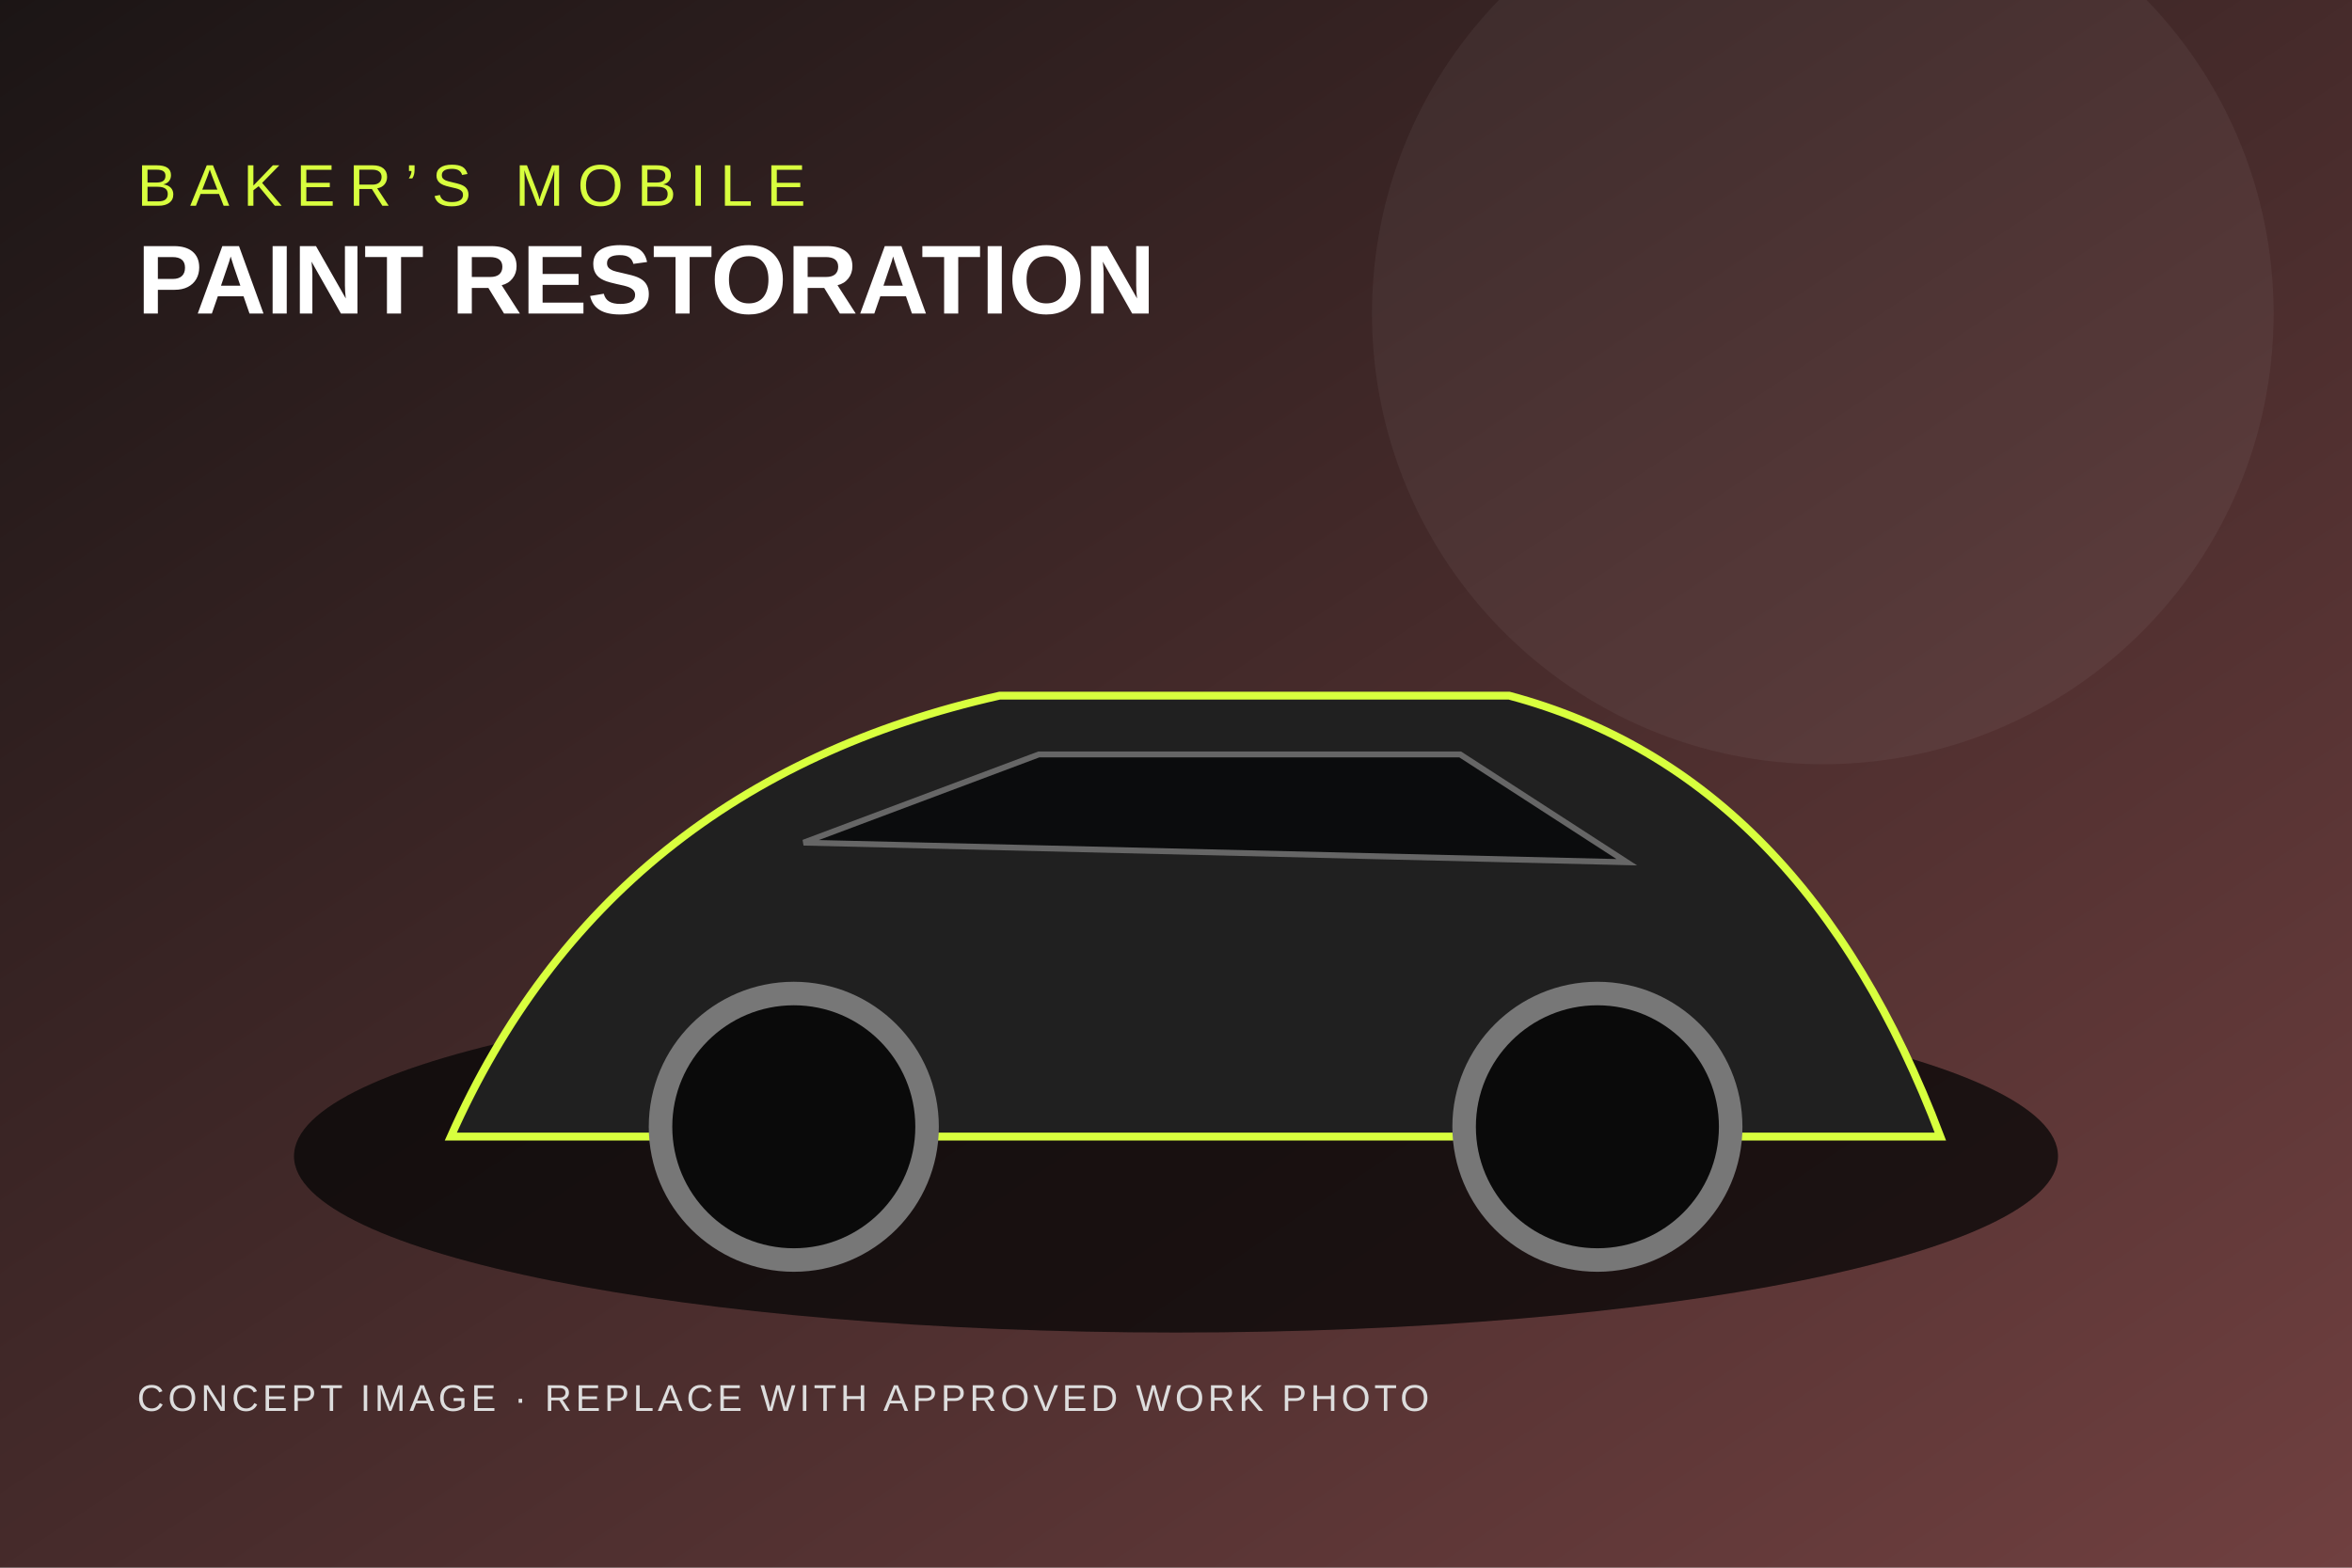
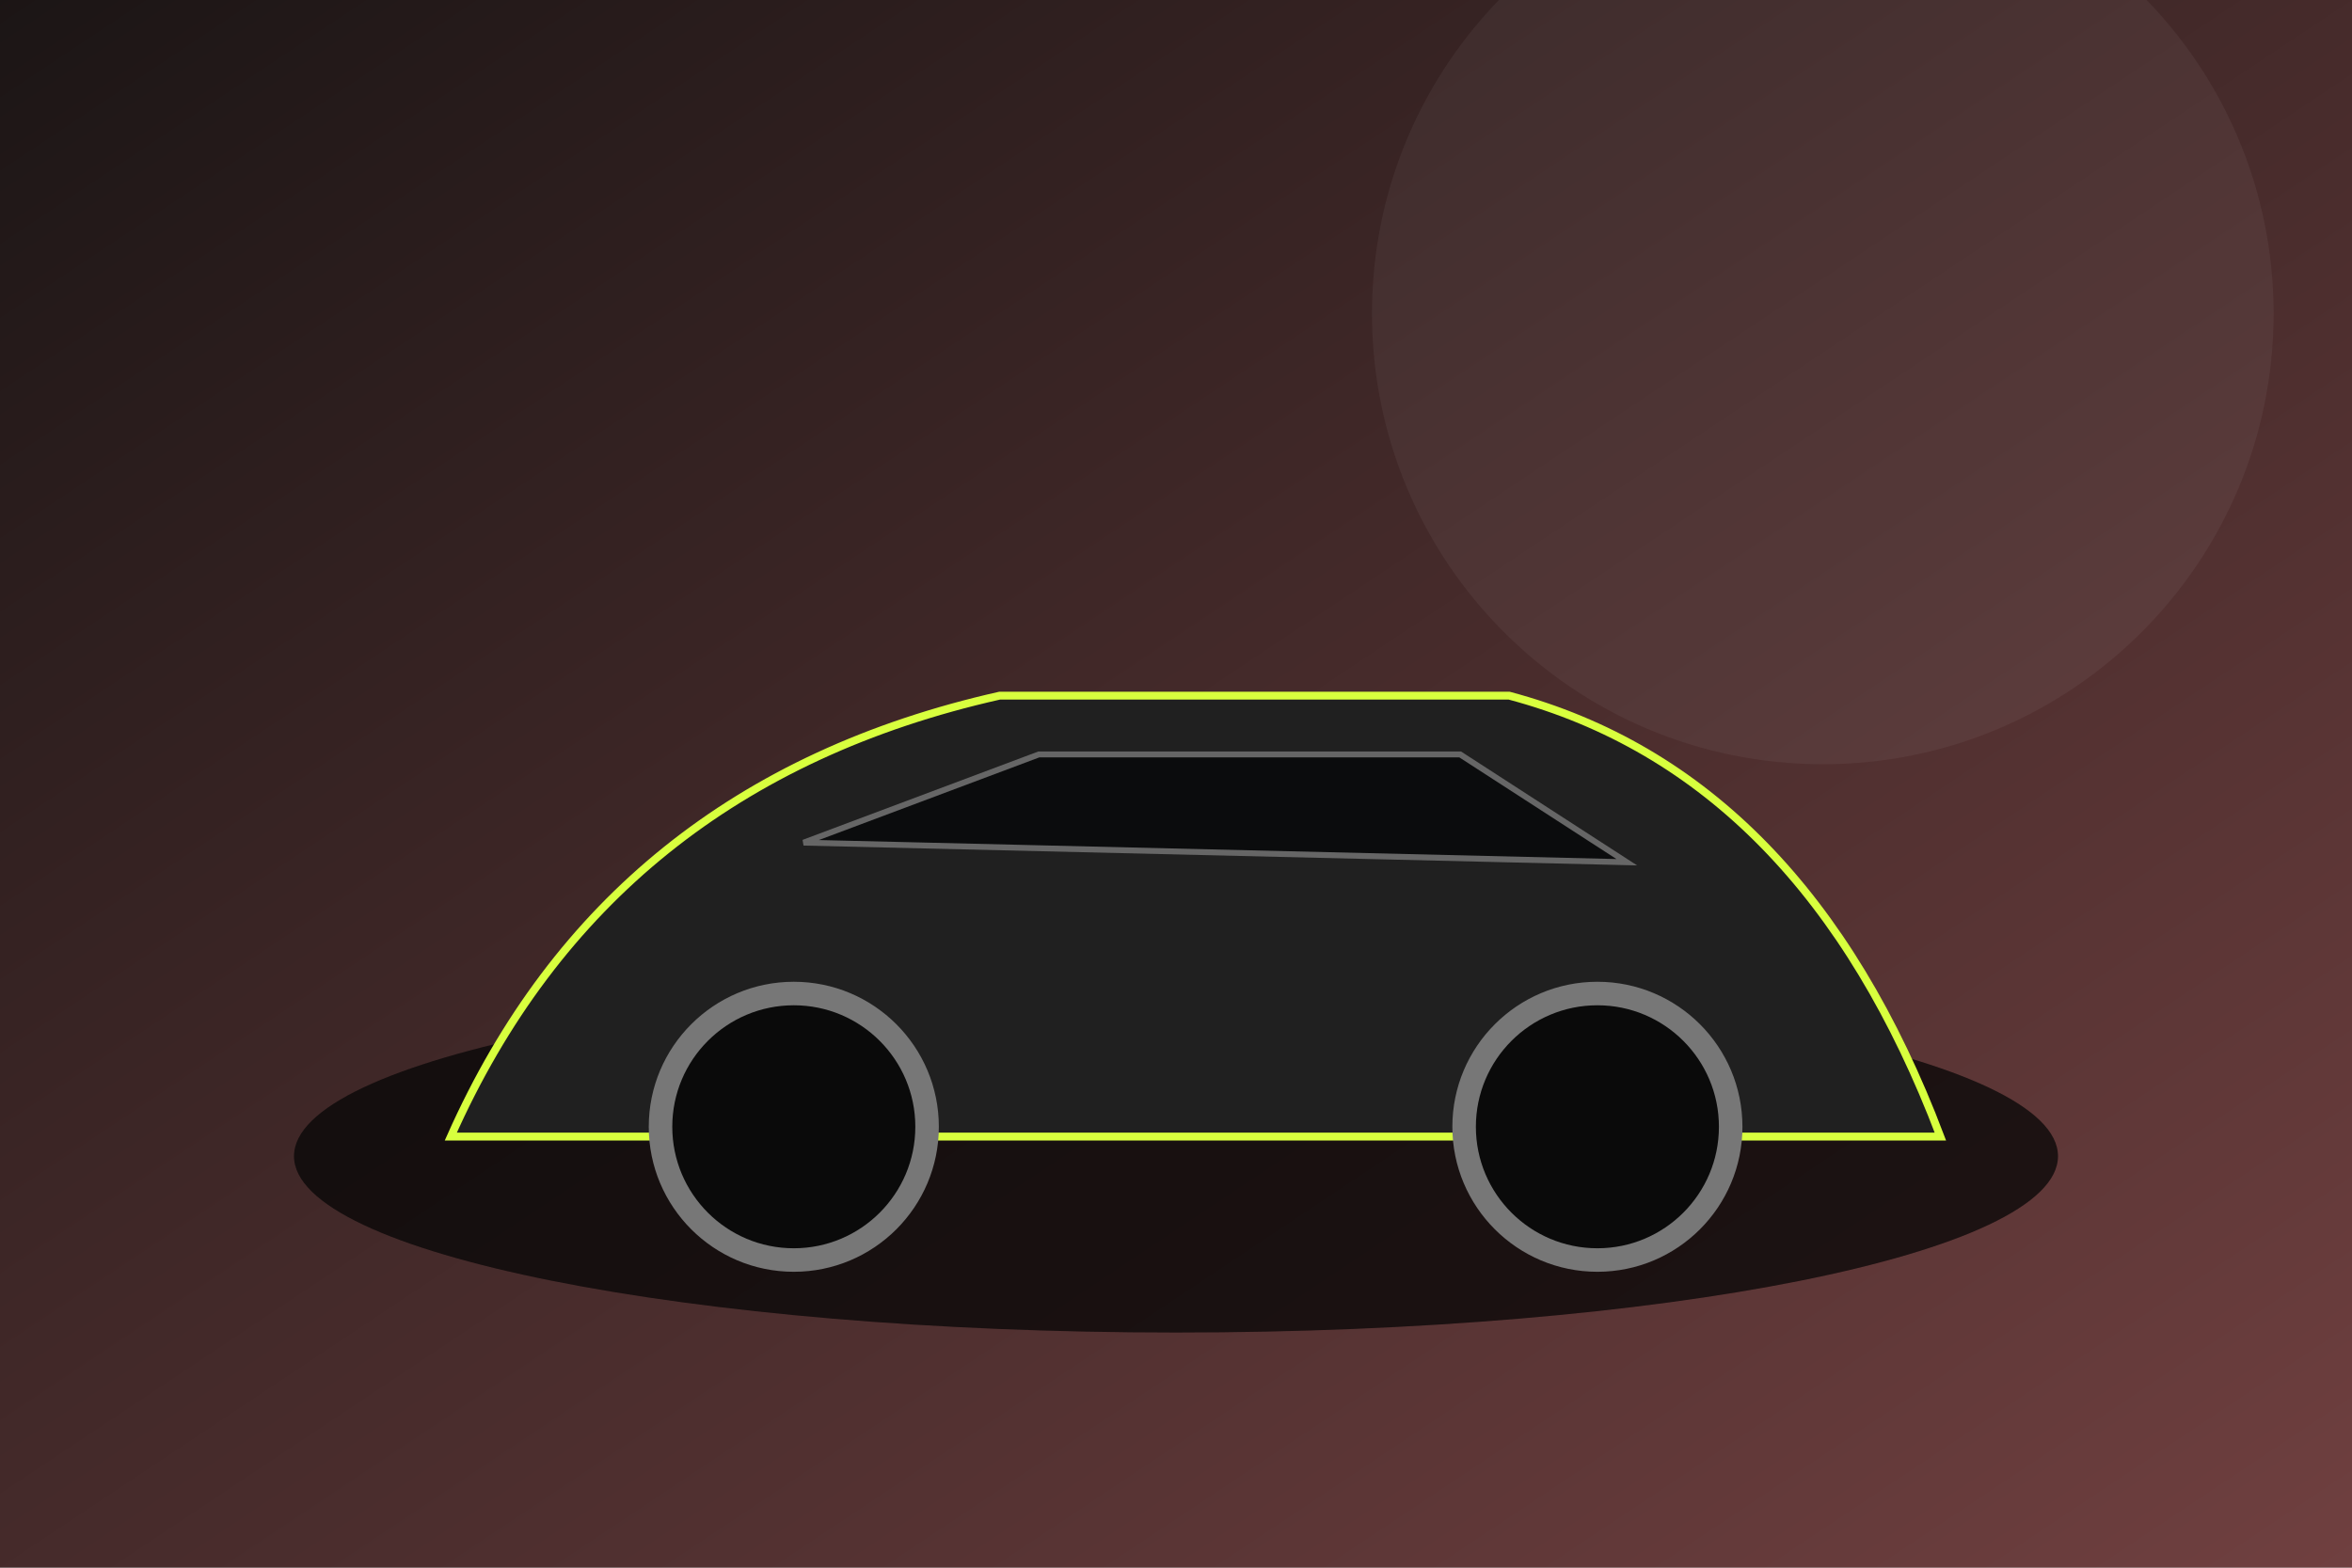
<svg xmlns="http://www.w3.org/2000/svg" viewBox="0 0 1200 800">
  <defs>
    <linearGradient id="g" x1="0" y1="0" x2="1" y2="1">
      <stop stop-color="#1b1515" />
      <stop offset="1" stop-color="#704040" />
    </linearGradient>
  </defs>
  <rect width="1200" height="800" fill="url(#g)" />
  <circle cx="930" cy="160" r="230" fill="rgba(255,255,255,.05)" />
  <ellipse cx="600" cy="590" rx="450" ry="90" fill="#050505" opacity=".75" />
  <path d="M230 580 Q310 400 510 355 L770 355 Q920 395 990 580 Z" fill="#202020" stroke="#d8ff3e" stroke-width="4" />
  <path d="M410 430 L530 385 L745 385 L830 440 Z" fill="#0b0c0d" stroke="#666" stroke-width="3" />
  <circle cx="405" cy="575" r="68" fill="#0a0a0a" stroke="#777" stroke-width="12" />
  <circle cx="815" cy="575" r="68" fill="#0a0a0a" stroke="#777" stroke-width="12" />
-   <text x="70" y="105" fill="#d8ff3e" font-family="Arial" font-size="30" letter-spacing="7">BAKER’S MOBILE</text>
-   <text x="70" y="160" fill="white" font-family="Arial" font-size="50" font-weight="700">PAINT RESTORATION</text>
-   <text x="70" y="720" fill="#ddd" font-family="Arial" font-size="19" letter-spacing="2">CONCEPT IMAGE · REPLACE WITH APPROVED WORK PHOTO</text>
</svg>
